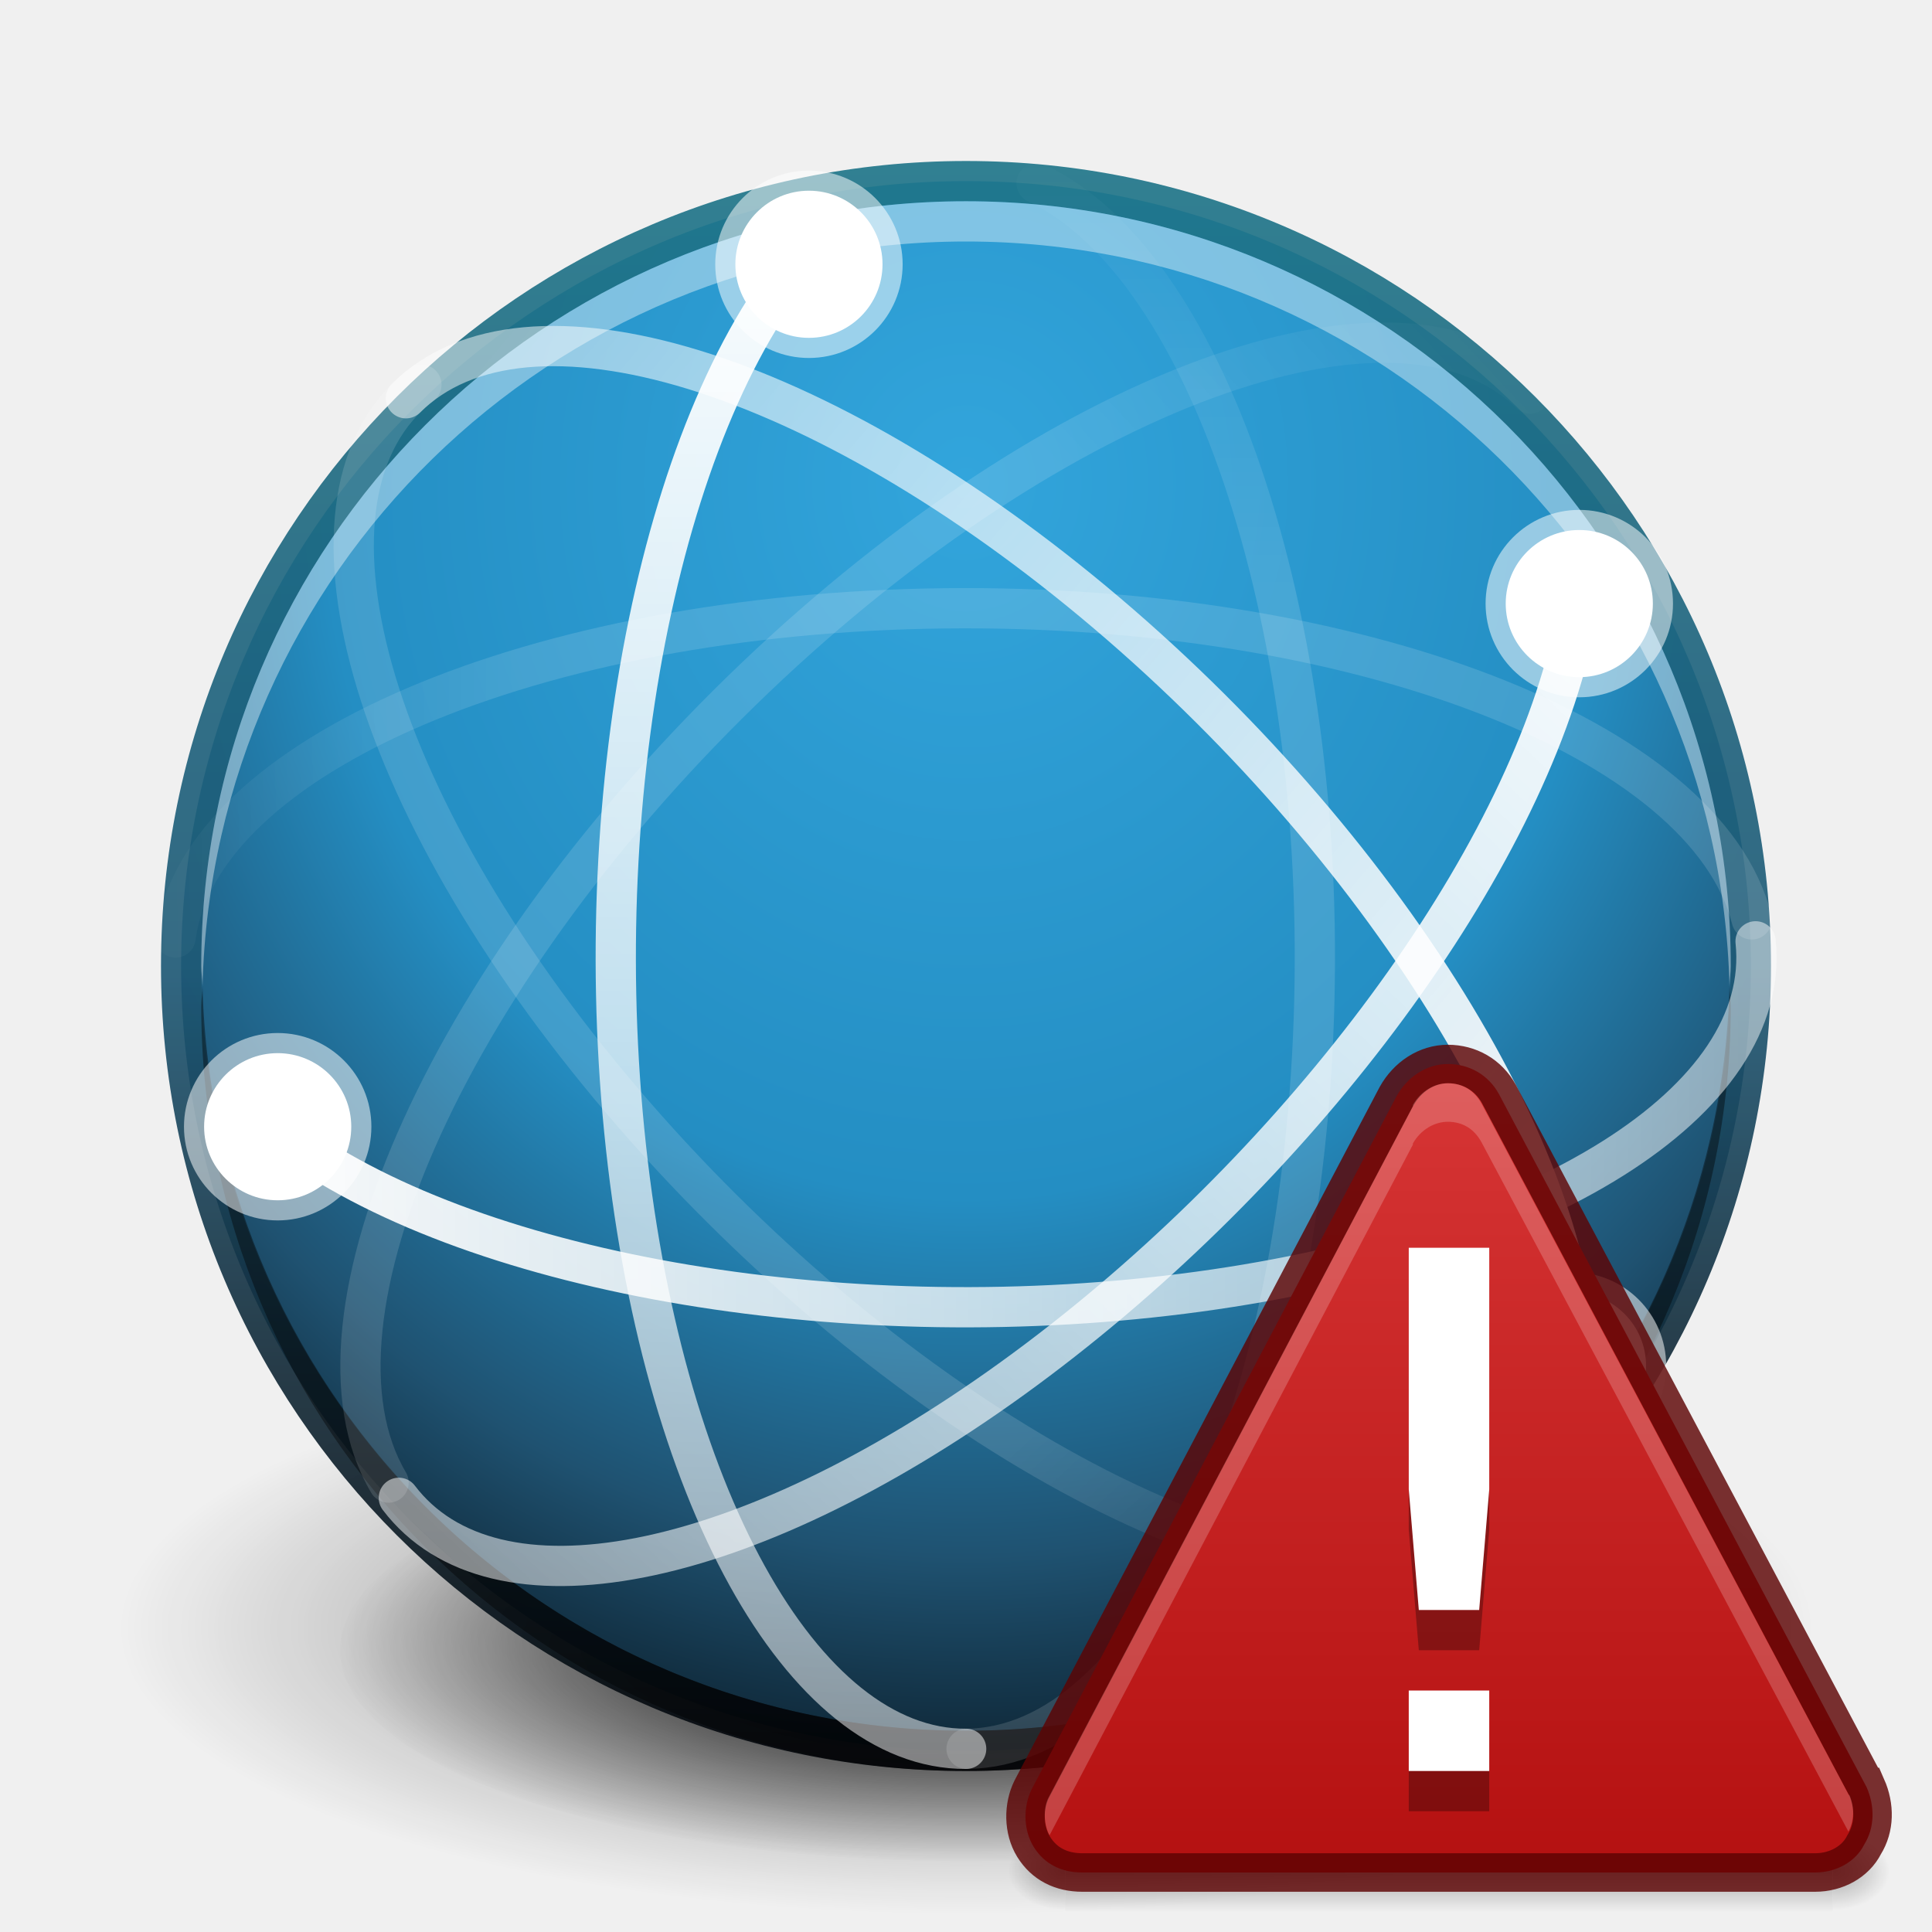
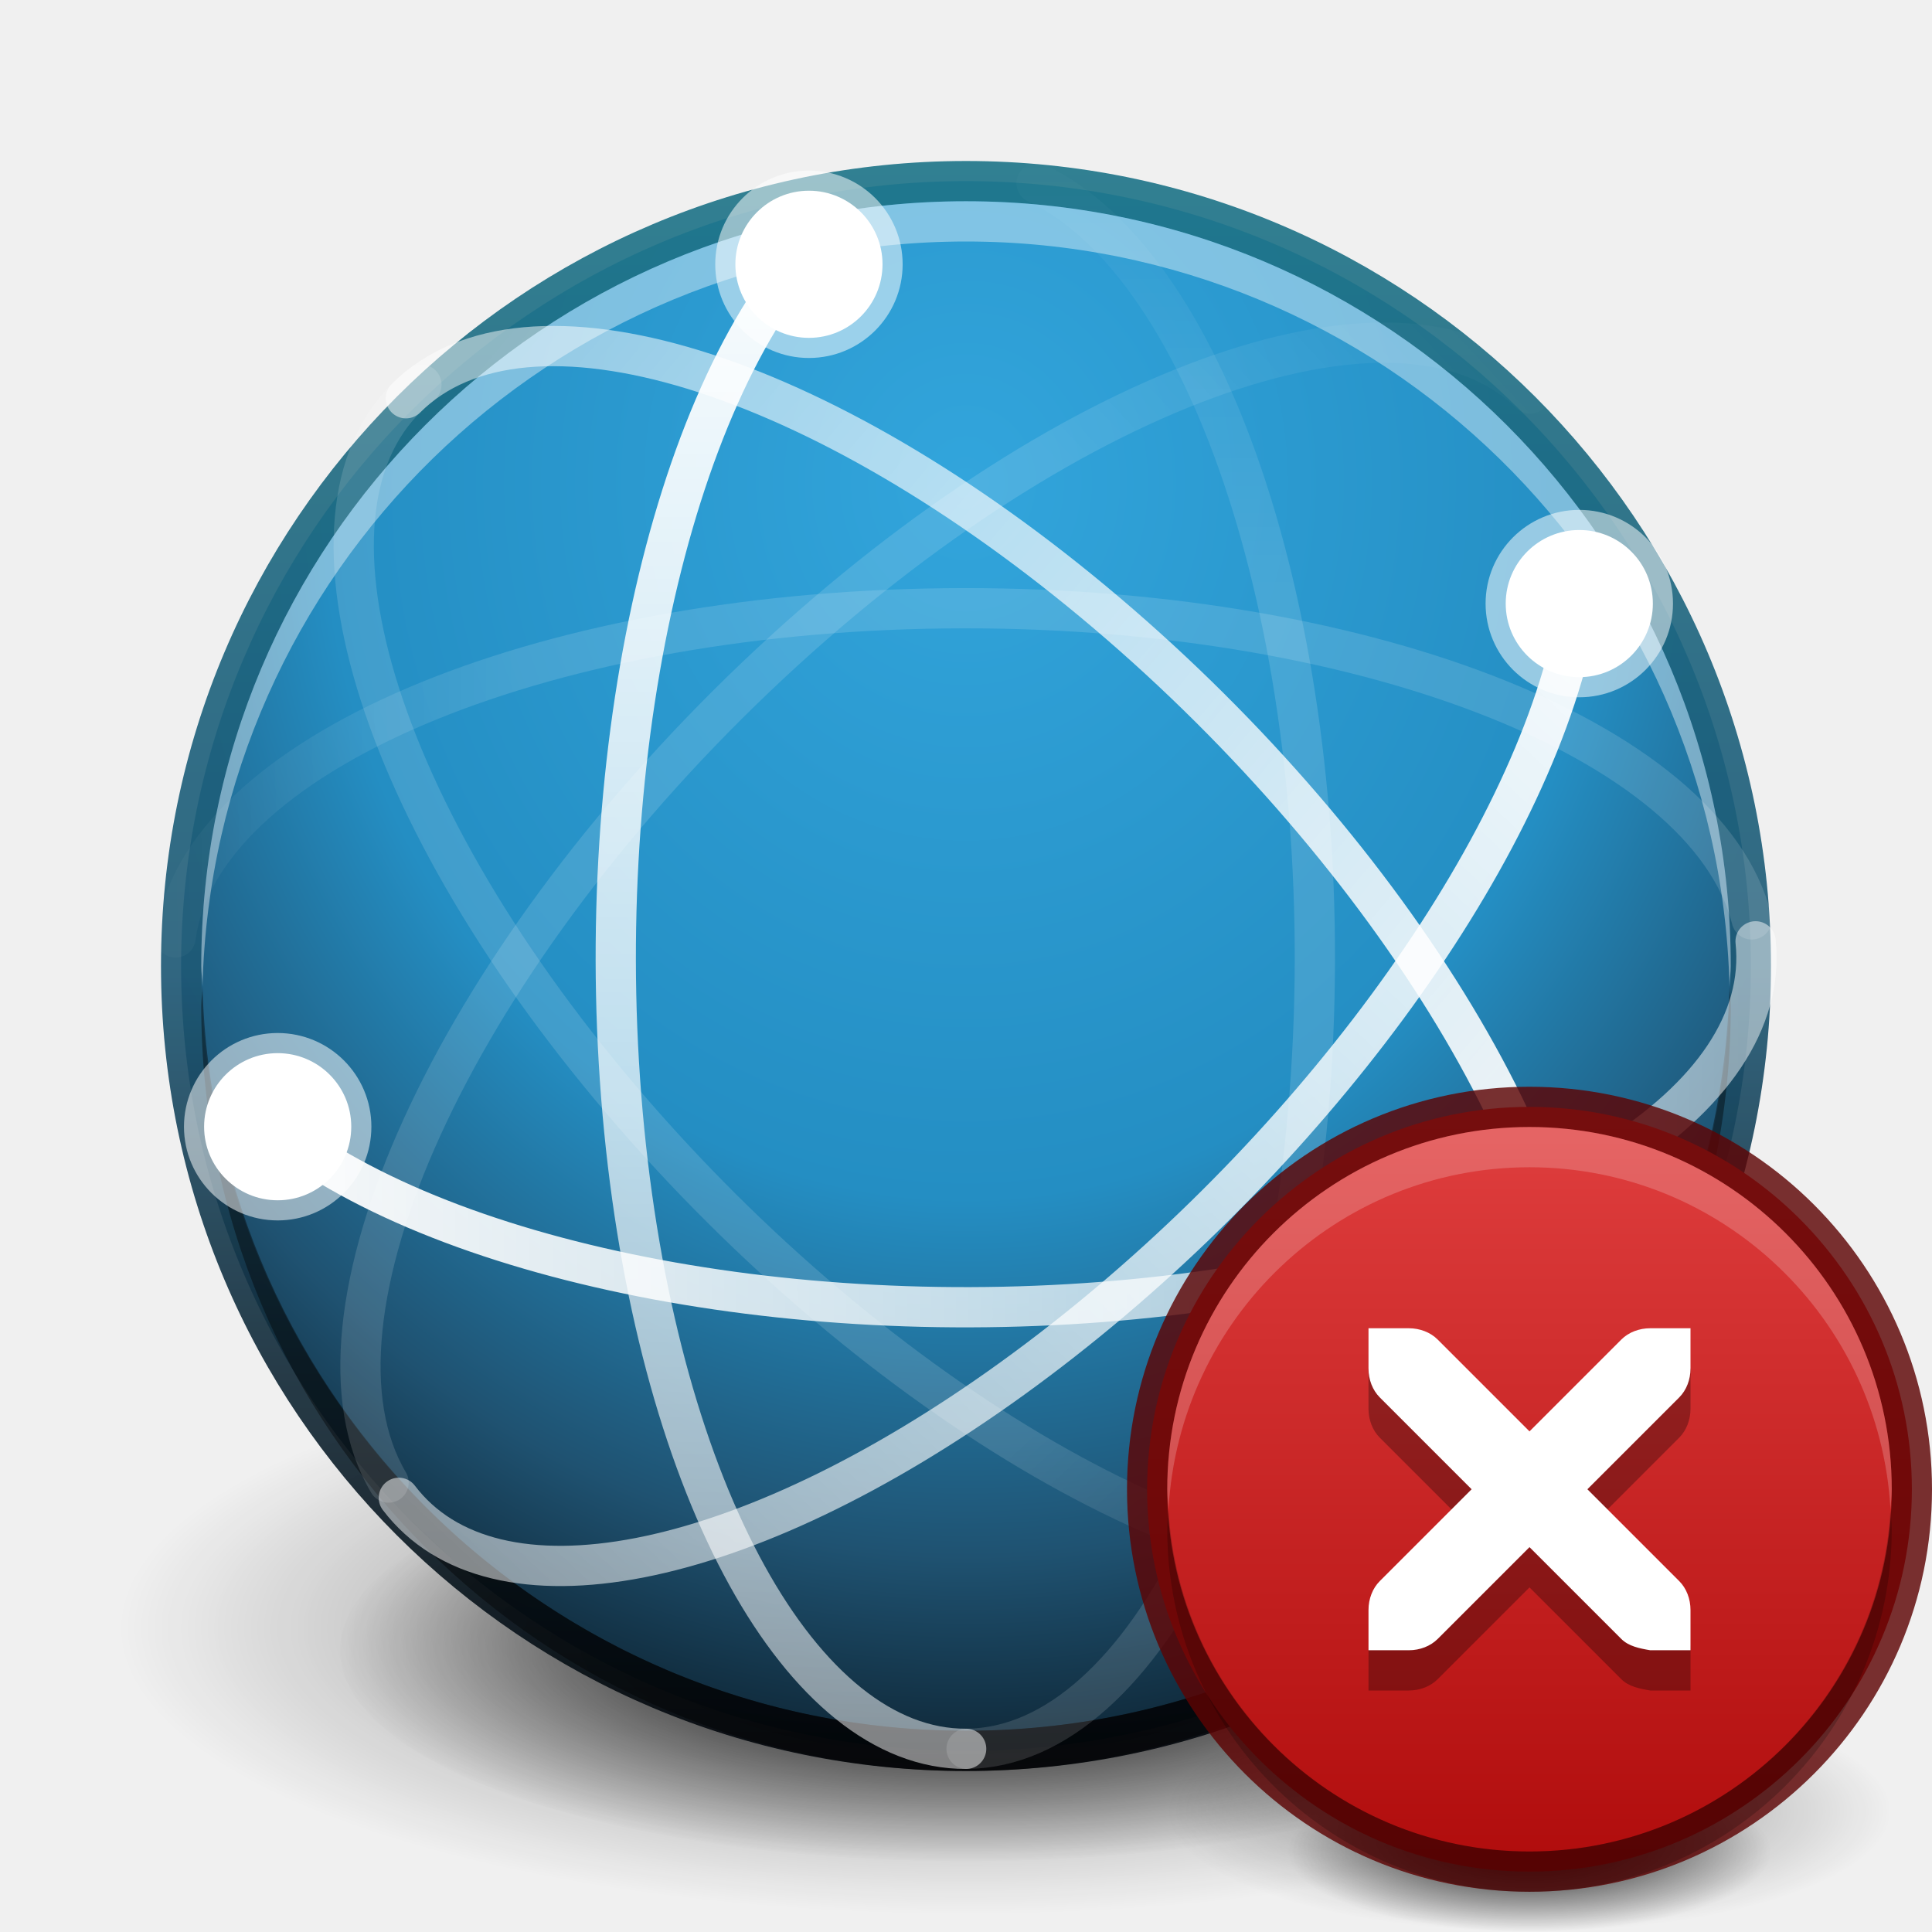
<svg xmlns="http://www.w3.org/2000/svg" xmlns:xlink="http://www.w3.org/1999/xlink" version="1.1" width="48" height="48" id="svg3759">
  <defs id="defs3761">
    <linearGradient id="linearGradient3850">
      <stop id="stop3852" offset="0" style="stop-color:#32a5dc;stop-opacity:1" />
      <stop style="stop-color:#248ec3;stop-opacity:1;" offset="0.5" id="stop3854" />
      <stop id="stop3856" offset="0.75" style="stop-color:#1f5271;stop-opacity:1;" />
      <stop id="stop3858" offset="1" style="stop-color:#020509;stop-opacity:1;" />
    </linearGradient>
    <linearGradient id="linearGradient3840">
      <stop id="stop3842" offset="0" style="stop-color:#1e7488;stop-opacity:1;" />
      <stop style="stop-color:#1e5976;stop-opacity:1;" offset="0.5" id="stop3844" />
      <stop id="stop3846" offset="0.75" style="stop-color:#122937;stop-opacity:1;" />
      <stop id="stop3848" offset="1" style="stop-color:#020509;stop-opacity:1;" />
    </linearGradient>
    <linearGradient id="linearGradient3814">
      <stop style="stop-color:#ffffff;stop-opacity:1" offset="0" id="stop3816" />
      <stop id="stop3833" offset="0.25" style="stop-color:#f7f7f7;stop-opacity:1;" />
      <stop id="stop3831" offset="0.5" style="stop-color:#e8e8e8;stop-opacity:1;" />
      <stop style="stop-color:#7d7d7d;stop-opacity:1;" offset="1" id="stop3818" />
    </linearGradient>
    <linearGradient id="linearGradient3810">
      <stop style="stop-color:#4cc7e0;stop-opacity:1;" offset="0" id="stop3812" />
      <stop style="stop-color:#2061be;stop-opacity:1;" offset="1" id="stop3814" />
    </linearGradient>
    <linearGradient id="linearGradient3988">
      <stop style="stop-color:#eeeeec;stop-opacity:1;" offset="0" id="stop3990" />
      <stop style="stop-color:#ffffff;stop-opacity:1;" offset="1" id="stop3992" />
    </linearGradient>
    <radialGradient xlink:href="#linearGradient26113-9-3-1" id="radialGradient3755" gradientUnits="userSpaceOnUse" gradientTransform="matrix(1,0,0,0.37,0,24.5124)" cx="24.85" cy="38.909" fx="24.85" fy="38.909" r="20.203" />
    <linearGradient id="linearGradient26113-9-3-1">
      <stop style="stop-color: rgb(0, 0, 0); stop-opacity: 1;" offset="0" id="stop26115-7-7-9" />
      <stop style="stop-color: rgb(0, 0, 0); stop-opacity: 0;" offset="1" id="stop26117-3-7-8" />
    </linearGradient>
    <linearGradient id="linearGradient26121-3-8-2">
      <stop style="stop-color: rgb(0, 0, 0); stop-opacity: 1;" offset="0" id="stop26123-4-7-8" />
      <stop style="stop-color: rgb(0, 0, 0); stop-opacity: 0;" offset="1" id="stop26125-3-9-9" />
    </linearGradient>
    <radialGradient r="20.203" fy="38.909" fx="24.85" cy="38.909" cx="24.85" gradientTransform="matrix(1.00851,0,0,0.373148,-0.211403,24.39)" gradientUnits="userSpaceOnUse" id="radialGradient4274" xlink:href="#linearGradient26121-3-8-2" />
    <linearGradient id="outerBackgroundGradient-4">
      <stop style="stop-color:#ffcb3d;stop-opacity:1;" offset="0" id="stop3864-8-6-31" />
      <stop style="stop-color:#ffee87;stop-opacity:1;" offset="1" id="stop3866-9-1-8" />
    </linearGradient>
    <linearGradient xlink:href="#linearGradient4073" id="linearGradient4070" gradientUnits="userSpaceOnUse" gradientTransform="matrix(0,-1,1,0,5.0000306e-7,32)" x1="1" y1="16" x2="31" y2="16" />
    <linearGradient id="linearGradient4073">
      <stop id="stop4075" offset="0" style="stop-color:#323232;stop-opacity:1;" />
      <stop id="stop4077" offset="1" style="stop-color:#5a5a5a;stop-opacity:1;" />
    </linearGradient>
    <linearGradient xlink:href="#linearGradient3840" id="linearGradient3899" x1="4" y1="24" x2="44" y2="24" gradientUnits="userSpaceOnUse" gradientTransform="matrix(0,1,1,0,3.1e-6,-2.9e-6)" />
    <radialGradient xlink:href="#linearGradient3901" id="radialGradient3805" gradientUnits="userSpaceOnUse" gradientTransform="matrix(4.5367027e-8,-1.763248,-1.865306,0,31.76149,43.25105)" cx="6.16" cy="8.45" fx="6.16" fy="8.45" r="20" />
    <linearGradient id="linearGradient3901">
      <stop style="stop-color:#d2d2d2;stop-opacity:1;" offset="0" id="stop3903" />
      <stop style="stop-color:#ffffff;stop-opacity:1;" offset="1" id="stop3905" />
    </linearGradient>
    <linearGradient id="linearGradient3904">
      <stop id="stop3906" offset="0" style="stop-color:#234683;stop-opacity:1;" />
      <stop id="stop3908" offset="1" style="stop-color:#30589e;stop-opacity:1;" />
    </linearGradient>
    <radialGradient xlink:href="#outerBackgroundGradient" id="radialGradient3805-1" gradientUnits="userSpaceOnUse" gradientTransform="matrix(4.5367027e-8,-1.763248,-1.865306,0,31.76149,43.25105)" cx="6.16" cy="8.45" fx="6.16" fy="8.45" r="20" />
    <linearGradient id="outerBackgroundGradient">
      <stop style="stop-color:#1450b9;stop-opacity:1;" offset="0" id="stop3864-8-6" />
      <stop style="stop-color:#5187e6;stop-opacity:1;" offset="1" id="stop3866-9-1" />
    </linearGradient>
    <linearGradient xlink:href="#outerBackgroundGradient-0" id="linearGradient4262" x1="292" y1="244" x2="332" y2="244" gradientUnits="userSpaceOnUse" gradientTransform="matrix(0,-1,1,0,68,556)" />
    <linearGradient id="outerBackgroundGradient-0">
      <stop style="stop-color:#32bddc;stop-opacity:1;" offset="0" id="stop3864-8-6-3" />
      <stop id="stop3827" offset="0.5" style="stop-color:#248ec3;stop-opacity:1;" />
      <stop style="stop-color:#1f5271;stop-opacity:1;" offset="0.75" id="stop3829" />
      <stop style="stop-color:#020509;stop-opacity:1;" offset="1" id="stop3866-9-1-7" />
    </linearGradient>
    <linearGradient y2="244" x2="332" y1="244" x1="292" gradientTransform="matrix(0,-1,1,0,-149,343)" gradientUnits="userSpaceOnUse" id="linearGradient3088" xlink:href="#outerBackgroundGradient-0" />
    <radialGradient xlink:href="#linearGradient3850" id="radialGradient3811" cx="24" cy="12" fx="24" fy="12" r="19.5" gradientUnits="userSpaceOnUse" gradientTransform="matrix(-1.641026,4.1570429e-8,-4.6184956e-8,-1.823144,63.38461,33.87773)" />
    <linearGradient xlink:href="#linearGradient3678" id="linearGradient3078" gradientUnits="userSpaceOnUse" gradientTransform="matrix(0,0.9142158,0.9142158,0,3.802986,0.6877848)" x1="35.5" y1="22" x2="48.263" y2="21.914" />
    <linearGradient id="linearGradient3678">
      <stop id="stop3680" style="stop-color:#ffffff;stop-opacity:0.134" offset="0" />
      <stop id="stop3682" style="stop-color:#ffffff;stop-opacity:0" offset="1" />
    </linearGradient>
    <linearGradient xlink:href="#linearGradient3672" id="linearGradient3075" gradientUnits="userSpaceOnUse" gradientTransform="matrix(0,0.9142158,0.9142158,0,3.802986,0.6877848)" x1="3.5" y1="23" x2="47.5" y2="23" />
    <linearGradient id="linearGradient3672">
      <stop id="stop3674" style="stop-color:#ffffff;stop-opacity:0.492" offset="0" />
      <stop id="stop3676" style="stop-color:#ffffff;stop-opacity:1" offset="1" />
    </linearGradient>
    <linearGradient xlink:href="#linearGradient3678" id="linearGradient3071" gradientUnits="userSpaceOnUse" gradientTransform="matrix(0.6464482,0.6464482,-0.6464482,0.6464482,23.21383,-7.35245)" x1="14.893" y1="22.293" x2="4.063" y2="21.83" />
    <linearGradient id="linearGradient3123">
      <stop id="stop3125" style="stop-color:#ffffff;stop-opacity:0.134" offset="0" />
      <stop id="stop3127" style="stop-color:#ffffff;stop-opacity:0" offset="1" />
    </linearGradient>
    <linearGradient xlink:href="#linearGradient3672" id="linearGradient3068" gradientUnits="userSpaceOnUse" gradientTransform="matrix(0.6464482,0.6464482,-0.6464482,0.6464482,23.21383,-7.35245)" x1="46.006" y1="23.707" x2="4.287" y2="27.243" />
    <linearGradient id="linearGradient3130">
      <stop id="stop3132" style="stop-color:#ffffff;stop-opacity:0.492" offset="0" />
      <stop id="stop3134" style="stop-color:#ffffff;stop-opacity:1" offset="1" />
    </linearGradient>
    <linearGradient xlink:href="#linearGradient3672" id="linearGradient3064" gradientUnits="userSpaceOnUse" gradientTransform="matrix(0.6464482,-0.6464482,-0.6464482,-0.6464482,23.04456,55.43657)" x1="48.127" y1="25.828" x2="2.873" y2="24.414" />
    <linearGradient id="linearGradient3137">
      <stop id="stop3139" style="stop-color:#ffffff;stop-opacity:0.492" offset="0" />
      <stop id="stop3141" style="stop-color:#ffffff;stop-opacity:1" offset="1" />
    </linearGradient>
    <linearGradient xlink:href="#linearGradient3678" id="linearGradient3060" gradientUnits="userSpaceOnUse" gradientTransform="matrix(0.6464482,-0.6464482,-0.6464482,-0.6464482,23.04456,55.43657)" x1="14.893" y1="23.707" x2="2.832" y2="24.109" />
    <linearGradient id="linearGradient3144">
      <stop id="stop3146" style="stop-color:#ffffff;stop-opacity:0.134" offset="0" />
      <stop id="stop3148" style="stop-color:#ffffff;stop-opacity:0" offset="1" />
    </linearGradient>
    <linearGradient xlink:href="#linearGradient3672" id="linearGradient3057" gradientUnits="userSpaceOnUse" gradientTransform="matrix(0.9142158,0,0,-0.9142158,1.51745,45.02725)" x1="4.49" y1="23" x2="47.5" y2="23" />
    <linearGradient id="linearGradient3151">
      <stop id="stop3153" style="stop-color:#ffffff;stop-opacity:0.492" offset="0" />
      <stop id="stop3155" style="stop-color:#ffffff;stop-opacity:1" offset="1" />
    </linearGradient>
    <linearGradient xlink:href="#linearGradient3678" id="linearGradient3053" gradientUnits="userSpaceOnUse" gradientTransform="matrix(0.9142158,0,0,-0.9142158,1.51745,45.02725)" x1="37.5" y1="23" x2="49.09" y2="23.173" />
    <linearGradient id="linearGradient3158">
      <stop id="stop3160" style="stop-color:#ffffff;stop-opacity:0.134" offset="0" />
      <stop id="stop3162" style="stop-color:#ffffff;stop-opacity:0" offset="1" />
    </linearGradient>
    <linearGradient y2="23.173" x2="49.09" y1="23" x1="37.5" gradientTransform="matrix(0.9142158,0,0,-0.9142158,1.51745,45.02725)" gradientUnits="userSpaceOnUse" id="linearGradient3177" xlink:href="#linearGradient3678" />
    <linearGradient xlink:href="#linearGradient3678" id="linearGradient4031" gradientUnits="userSpaceOnUse" gradientTransform="matrix(0,0.9142158,0.9142158,0,3.802986,0.6877848)" x1="35.5" y1="22" x2="48.263" y2="21.914" />
    <linearGradient xlink:href="#linearGradient3672" id="linearGradient4033" gradientUnits="userSpaceOnUse" gradientTransform="matrix(0,0.9142158,0.9142158,0,3.802986,0.6877848)" x1="3.5" y1="23" x2="47.5" y2="23" />
    <linearGradient xlink:href="#linearGradient3678" id="linearGradient4035" gradientUnits="userSpaceOnUse" gradientTransform="matrix(0.6464482,0.6464482,-0.6464482,0.6464482,23.21383,-7.35245)" x1="14.893" y1="22.293" x2="4.063" y2="21.83" />
    <linearGradient xlink:href="#linearGradient3672" id="linearGradient4037" gradientUnits="userSpaceOnUse" gradientTransform="matrix(0.6464482,0.6464482,-0.6464482,0.6464482,23.21383,-7.35245)" x1="46.006" y1="23.707" x2="4.287" y2="27.243" />
    <linearGradient xlink:href="#linearGradient3672" id="linearGradient4039" gradientUnits="userSpaceOnUse" gradientTransform="matrix(0.6464482,-0.6464482,-0.6464482,-0.6464482,23.04456,55.43657)" x1="48.127" y1="25.828" x2="2.873" y2="24.414" />
    <linearGradient xlink:href="#linearGradient3678" id="linearGradient4041" gradientUnits="userSpaceOnUse" gradientTransform="matrix(0.6464482,-0.6464482,-0.6464482,-0.6464482,23.04456,55.43657)" x1="14.893" y1="23.707" x2="2.832" y2="24.109" />
    <linearGradient xlink:href="#linearGradient3672" id="linearGradient4043" gradientUnits="userSpaceOnUse" gradientTransform="matrix(0.9142158,0,0,-0.9142158,1.51745,45.02725)" x1="4.49" y1="23" x2="47.5" y2="23" />
    <linearGradient xlink:href="#linearGradient3678" id="linearGradient4045" gradientUnits="userSpaceOnUse" gradientTransform="matrix(0.9142158,0,0,-0.9142158,1.51745,45.02725)" x1="37.5" y1="23" x2="49.09" y2="23.173" />
    <linearGradient xlink:href="#linearGradient3678" id="linearGradient4048" gradientUnits="userSpaceOnUse" gradientTransform="matrix(-0.9142158,0,0,-0.9142158,47.29611,45.23348)" x1="37.5" y1="23" x2="49.09" y2="23.173" />
    <linearGradient xlink:href="#linearGradient3672" id="linearGradient4052" gradientUnits="userSpaceOnUse" gradientTransform="matrix(-0.9142158,0,0,-0.9142158,47.29611,45.23348)" x1="4.49" y1="23" x2="47.5" y2="23" />
    <linearGradient xlink:href="#linearGradient3678" id="linearGradient4055" gradientUnits="userSpaceOnUse" gradientTransform="matrix(-0.6464482,-0.6464482,0.6464482,-0.6464482,25.76899,55.64279)" x1="14.893" y1="23.707" x2="2.832" y2="24.109" />
    <linearGradient xlink:href="#linearGradient3672" id="linearGradient4059" gradientUnits="userSpaceOnUse" gradientTransform="matrix(-0.6464482,-0.6464482,0.6464482,-0.6464482,25.76899,55.64279)" x1="48.127" y1="25.828" x2="2.873" y2="24.414" />
    <linearGradient xlink:href="#linearGradient3672" id="linearGradient4063" gradientUnits="userSpaceOnUse" gradientTransform="matrix(-0.6464482,0.6464482,0.6464482,0.6464482,25.59973,-7.146227)" x1="46.006" y1="23.707" x2="4.287" y2="27.243" />
    <linearGradient xlink:href="#linearGradient3678" id="linearGradient4066" gradientUnits="userSpaceOnUse" gradientTransform="matrix(-0.6464482,0.6464482,0.6464482,0.6464482,25.59973,-7.146227)" x1="14.893" y1="22.293" x2="4.063" y2="21.83" />
    <linearGradient xlink:href="#linearGradient3672" id="linearGradient4071" gradientUnits="userSpaceOnUse" gradientTransform="matrix(0,0.9142158,-0.9142158,0,45.01057,0.8940079)" x1="3.5" y1="23" x2="47.5" y2="23" />
    <linearGradient xlink:href="#linearGradient3678" id="linearGradient4074" gradientUnits="userSpaceOnUse" gradientTransform="matrix(0,0.9142158,-0.9142158,0,45.01057,0.8940079)" x1="35.5" y1="22" x2="48.263" y2="21.914" />
    <linearGradient xlink:href="#linearGradient3678" id="linearGradient4090" gradientUnits="userSpaceOnUse" gradientTransform="matrix(0,0.9142158,-0.9142158,0,45.01057,0.8940079)" x1="35.5" y1="22" x2="48.263" y2="21.914" />
    <linearGradient xlink:href="#linearGradient3672" id="linearGradient4092" gradientUnits="userSpaceOnUse" gradientTransform="matrix(0,0.9142158,-0.9142158,0,45.01057,0.8940079)" x1="3.5" y1="23" x2="47.5" y2="23" />
    <linearGradient xlink:href="#linearGradient3678" id="linearGradient4094" gradientUnits="userSpaceOnUse" gradientTransform="matrix(-0.6464482,0.6464482,0.6464482,0.6464482,25.59973,-7.146227)" x1="14.893" y1="22.293" x2="4.063" y2="21.83" />
    <linearGradient xlink:href="#linearGradient3672" id="linearGradient4096" gradientUnits="userSpaceOnUse" gradientTransform="matrix(-0.6464482,0.6464482,0.6464482,0.6464482,25.59973,-7.146227)" x1="46.006" y1="23.707" x2="4.287" y2="27.243" />
    <linearGradient xlink:href="#linearGradient3672" id="linearGradient4098" gradientUnits="userSpaceOnUse" gradientTransform="matrix(-0.6464482,-0.6464482,0.6464482,-0.6464482,25.76899,55.64279)" x1="48.127" y1="25.828" x2="2.873" y2="24.414" />
    <linearGradient xlink:href="#linearGradient3678" id="linearGradient4100" gradientUnits="userSpaceOnUse" gradientTransform="matrix(-0.6464482,-0.6464482,0.6464482,-0.6464482,25.76899,55.64279)" x1="14.893" y1="23.707" x2="2.832" y2="24.109" />
    <linearGradient xlink:href="#linearGradient3672" id="linearGradient4102" gradientUnits="userSpaceOnUse" gradientTransform="matrix(-0.9142158,0,0,-0.9142158,47.29611,45.23348)" x1="4.49" y1="23" x2="47.5" y2="23" />
    <linearGradient xlink:href="#linearGradient3678" id="linearGradient4104" gradientUnits="userSpaceOnUse" gradientTransform="matrix(-0.9142158,0,0,-0.9142158,47.29611,45.23348)" x1="37.5" y1="23" x2="49.09" y2="23.173" />
    <radialGradient xlink:href="#linearGradient3949" id="radialGradient4569" gradientUnits="userSpaceOnUse" gradientTransform="matrix(1,0,0,0.2222222,0,15.55556)" cx="11" cy="20" fx="11" fy="20" r="9" />
    <linearGradient id="linearGradient3949">
      <stop style="stop-color:#000000;stop-opacity:1;" offset="0" id="stop3951" />
      <stop style="stop-color:#000000;stop-opacity:0;" offset="1" id="stop3953" />
    </linearGradient>
    <radialGradient xlink:href="#linearGradient3949" id="radialGradient4571" gradientUnits="userSpaceOnUse" gradientTransform="matrix(1,0,0,0.2222222,0,15.55556)" cx="11" cy="20" fx="11" fy="20" r="9" />
    <linearGradient xlink:href="#linearGradient3760" id="linearGradient3802" x1="11" y1="0" x2="11" y2="22" gradientUnits="userSpaceOnUse" gradientTransform="translate(1,25)" />
    <linearGradient id="linearGradient3760">
      <stop style="stop-color:#e44343;stop-opacity:1;" offset="0" id="stop3762" />
      <stop style="stop-color:#ac0808;stop-opacity:1;" offset="1" id="stop3764" />
    </linearGradient>
    <linearGradient xlink:href="#linearGradient5048-2" id="linearGradient4047" gradientUnits="userSpaceOnUse" gradientTransform="matrix(0.04128206,0,0,0.00823529,24.07949,26.48056)" x1="302.857" y1="366.648" x2="302.857" y2="609.505" />
    <linearGradient id="linearGradient5048-2">
      <stop id="stop5050-6" style="stop-color:#000000;stop-opacity:0" offset="0" />
      <stop id="stop5056-4" style="stop-color:#000000;stop-opacity:1" offset="0.5" />
      <stop id="stop5052-5" style="stop-color:#000000;stop-opacity:0" offset="1" />
    </linearGradient>
    <radialGradient xlink:href="#linearGradient5060-6" id="radialGradient4049" gradientUnits="userSpaceOnUse" gradientTransform="matrix(-0.01231633,0,0,0.00823529,36.4559,26.48056)" cx="605.714" cy="486.648" fx="605.714" fy="486.648" r="117.143" />
    <linearGradient id="linearGradient5060-6">
      <stop id="stop5062-0" style="stop-color:#000000;stop-opacity:1" offset="0" />
      <stop id="stop5064-0" style="stop-color:#000000;stop-opacity:0" offset="1" />
    </linearGradient>
    <radialGradient xlink:href="#linearGradient5060-6" id="radialGradient4051" gradientUnits="userSpaceOnUse" gradientTransform="matrix(0.01231633,0,0,0.00823529,41.5441,26.48056)" cx="605.714" cy="486.648" fx="605.714" fy="486.648" r="117.143" />
    <linearGradient id="linearGradient3386">
      <stop id="stop3388" style="stop-color:#000000;stop-opacity:1" offset="0" />
      <stop id="stop3390" style="stop-color:#000000;stop-opacity:0" offset="1" />
    </linearGradient>
    <linearGradient xlink:href="#linearGradient3760-9-1" id="linearGradient4021" gradientUnits="userSpaceOnUse" gradientTransform="matrix(0.4676521,0,0,0.4671635,24.77635,9.710049)" x1="24" y1="-14.604" x2="24" y2="54.67" />
    <linearGradient id="linearGradient3760-9-1">
      <stop style="stop-color:#e44343;stop-opacity:1;" offset="0" id="stop3762-6" />
      <stop style="stop-color:#ac0808;stop-opacity:1;" offset="1" id="stop3764-6" />
    </linearGradient>
    <linearGradient xlink:href="#linearGradient5048-2" id="linearGradient3537" gradientUnits="userSpaceOnUse" gradientTransform="matrix(0.04128206,0,0,0.00823529,24.07949,26.48056)" x1="302.857" y1="366.648" x2="302.857" y2="609.505" />
    <radialGradient xlink:href="#linearGradient5060-6" id="radialGradient3539" gradientUnits="userSpaceOnUse" gradientTransform="matrix(-0.01231633,0,0,0.00823529,36.4559,26.48056)" cx="605.714" cy="486.648" fx="605.714" fy="486.648" r="117.143" />
    <radialGradient xlink:href="#linearGradient5060-6" id="radialGradient3541" gradientUnits="userSpaceOnUse" gradientTransform="matrix(0.01231633,0,0,0.00823529,41.5441,26.48056)" cx="605.714" cy="486.648" fx="605.714" fy="486.648" r="117.143" />
    <linearGradient xlink:href="#linearGradient3760-9-1" id="linearGradient3543" gradientUnits="userSpaceOnUse" gradientTransform="matrix(0.4676521,0,0,0.4671635,24.77635,9.710049)" x1="24" y1="-14.604" x2="24" y2="54.67" />
    <linearGradient xlink:href="#linearGradient5048-2" id="linearGradient3555" gradientUnits="userSpaceOnUse" gradientTransform="matrix(0.04128206,0,0,0.00823529,24.07949,26.48056)" x1="302.857" y1="366.648" x2="302.857" y2="609.505" />
    <radialGradient xlink:href="#linearGradient5060-6" id="radialGradient3557" gradientUnits="userSpaceOnUse" gradientTransform="matrix(-0.01231633,0,0,0.00823529,36.4559,26.48056)" cx="605.714" cy="486.648" fx="605.714" fy="486.648" r="117.143" />
    <radialGradient xlink:href="#linearGradient5060-6" id="radialGradient3559" gradientUnits="userSpaceOnUse" gradientTransform="matrix(0.01231633,0,0,0.00823529,41.5441,26.48056)" cx="605.714" cy="486.648" fx="605.714" fy="486.648" r="117.143" />
    <linearGradient xlink:href="#linearGradient3760-9-1" id="linearGradient3561" gradientUnits="userSpaceOnUse" gradientTransform="matrix(0.4676521,0,0,0.4671635,24.77635,9.710049)" x1="24" y1="-14.604" x2="24" y2="54.67" />
+     <radialGradient xlink:href="#linearGradient3949-3" id="radialGradient4049-2" gradientUnits="userSpaceOnUse" gradientTransform="matrix(1,0,0,0.2222222,0,15.55556)" cx="11" cy="20" fx="11" fy="20" r="9" />
+     <linearGradient id="linearGradient3949-3">
+       <stop style="stop-color:#000000;stop-opacity:1;" offset="0" id="stop3951-0" />
+       <stop style="stop-color:#000000;stop-opacity:0;" offset="1" id="stop3953-9" />
+     </linearGradient>
+     <radialGradient xlink:href="#linearGradient3949-3" id="radialGradient4051-0" gradientUnits="userSpaceOnUse" gradientTransform="matrix(1,0,0,0.2222222,0,15.55556)" cx="11" cy="20" fx="11" fy="20" r="9" />
+     <linearGradient xlink:href="#linearGradient3760-9-1-3" id="linearGradient4044" gradientUnits="userSpaceOnUse" gradientTransform="translate(27,10)" x1="11" y1="0" x2="11" y2="22" />
+     <linearGradient id="linearGradient3760-9-1-3">
+       <stop style="stop-color:#e44343;stop-opacity:1;" offset="0" id="stop3762-6-1" />
+       <stop style="stop-color:#ac0808;stop-opacity:1;" offset="1" id="stop3764-6-8" />
+     </linearGradient>
  </defs>
  <g id="layer1">
    <path transform="matrix(0.7699269,0,0,0.7023145,4.867507,13.67391)" d="m 45.053,38.909 a 20.203,7.475 0 1 1 -40.406,0 20.203,7.475 0 1 1 40.406,0 z" id="path9641" style="fill:url(#radialGradient4274);fill-opacity:1;stroke:none;display:inline;filter:url(#filter5927);enable-background:new" />
    <path style="opacity:0.518;fill:url(#radialGradient3755);fill-opacity:1;stroke:none;display:inline;filter:url(#filter5788);enable-background:new" id="path9643" d="m 45.053,38.909 a 20.203,7.475 0 1 1 -40.406,0 20.203,7.475 0 1 1 40.406,0 z" transform="matrix(1.040804,0,0,0.9494037,-1.863253,3.514402)" />
    <path style="fill:url(#radialGradient3811);fill-opacity:1;fill-rule:nonzero;stroke:none" id="path6495" d="M 4.5,23.999 C 4.5,34.769 13.231,43.5 24,43.5 c 10.77,0 19.5,-8.731 19.5,-19.501 0,-10.769 -8.731,-19.499 -19.5,-19.499 -10.769,0 -19.5,8.73 -19.5,19.499 l 0,0 z" />
    <path d="m 23.999,43.5 c 10.77,0 19.501,-8.731 19.501,-19.5 0,-10.77 -8.731,-19.5 -19.501,-19.5 -10.769,0 -19.499,8.731 -19.499,19.5 C 4.5,34.769 13.23,43.5 23.999,43.5 l 0,0 z" id="path3796" style="opacity:0.91;fill:none;stroke:url(#linearGradient3899);stroke-width:1;stroke-miterlimit:4;stroke-opacity:1;stroke-dasharray:none" />
    <path style="fill:#ffffff;fill-opacity:1;fill-rule:nonzero;stroke:none;opacity:0.4" d="M 24 5 C 13.501 5 5 13.501 5 24 C 5 24.169 5.027 24.332 5.031 24.5 C 5.3 14.235 13.67 6 24 6 C 34.329 6 42.7 14.235 42.969 24.5 C 42.973 24.332 43 24.169 43 24 C 43 13.501 34.498 5 24 5 z " id="path3872" />
    <path id="path3879" d="M 24,44 C 13.501,44 5,35.499 5,25 5,24.831 5.027,24.668 5.031,24.5 5.3,34.765 13.67,43 24,43 34.329,43 42.7,34.765 42.969,24.5 42.973,24.668 43,24.831 43,25 43,35.499 34.498,44 24,44 z" style="opacity:0.4;fill:#000000;fill-opacity:1;fill-rule:nonzero;stroke:none" />
    <g id="g4076" transform="matrix(1,0,0,-1,0,48)">
      <path d="M 24.014,4.551 A 8.685,19.656 0 0 1 25.755,43.449" id="path3805" style="fill:none;stroke:url(#linearGradient4090);stroke-width:1;stroke-linecap:round;stroke-linejoin:round;stroke-miterlimit:4;stroke-opacity:1;stroke-dasharray:none;stroke-dashoffset:0" />
      <path d="M 20.305,42.012 A 8.685,19.656 0 0 1 24.004,4.551" id="path3609" style="fill:none;stroke:url(#linearGradient4092);stroke-width:1;stroke-linecap:round;stroke-linejoin:round;stroke-miterlimit:4;stroke-opacity:1;stroke-dasharray:none;stroke-dashoffset:0" />
      <path d="m 21.926,41.434 a 1.828,1.828 0 0 1 -3.656,0 1.828,1.828 0 1 1 3.656,0 z" id="path3775" style="color:#000000;fill:#ffffff;fill-opacity:1;fill-rule:nonzero;stroke:#ffffff;stroke-width:1;stroke-linecap:round;stroke-linejoin:round;stroke-miterlimit:4;stroke-opacity:0.521;stroke-dasharray:none;stroke-dashoffset:0;marker:none;visibility:visible;display:inline;overflow:visible;enable-background:accumulate" />
      <path d="M 35.437,9.112 A 8.685,19.656 45 0 0 10.47,38.442" id="path3801" style="fill:none;stroke:url(#linearGradient4094);stroke-width:1;stroke-linecap:round;stroke-linejoin:round;stroke-miterlimit:4;stroke-opacity:1;stroke-dasharray:none;stroke-dashoffset:0" />
      <path d="M 10.085,38.105 A 8.685,19.656 45 0 0 39.159,13.42" id="path3611" style="fill:none;stroke:url(#linearGradient4096);stroke-width:1;stroke-linecap:round;stroke-linejoin:round;stroke-miterlimit:4;stroke-opacity:1;stroke-dasharray:none;stroke-dashoffset:0" />
      <path d="m 37.24,14.065 a 1.828,1.828 0 0 0 3.656,0 1.828,1.828 0 1 0 -3.656,0 z" id="path3781" style="color:#000000;fill:#ffffff;fill-opacity:1;fill-rule:nonzero;stroke:#ffffff;stroke-width:1;stroke-linecap:round;stroke-linejoin:round;stroke-miterlimit:4;stroke-opacity:0.521;stroke-dasharray:none;stroke-dashoffset:0;marker:none;visibility:visible;display:inline;overflow:visible;enable-background:accumulate" />
      <path d="m 9.909,10.787 a 19.656,8.685 45 0 1 29.06,20.984" id="path3613" style="fill:none;stroke:url(#linearGradient4098);stroke-width:1;stroke-linecap:round;stroke-linejoin:round;stroke-miterlimit:4;stroke-opacity:1;stroke-dasharray:none;stroke-dashoffset:0" />
      <path d="m 39.237,34.832 a 1.828,1.828 0 0 1 0,-3.656 1.828,1.828 0 1 1 0,3.656 z" id="path3615" style="fill:#ffffff;fill-opacity:1;stroke:#ffffff;stroke-width:1;stroke-linecap:round;stroke-linejoin:round;stroke-miterlimit:4;stroke-opacity:0.521;stroke-dasharray:none;stroke-dashoffset:0" />
      <path d="M 38.016,38.224 A 19.656,8.685 45 0 1 9.654,11.166" id="path3787" style="fill:none;stroke:url(#linearGradient4100);stroke-width:1;stroke-linecap:round;stroke-linejoin:round;stroke-miterlimit:4;stroke-opacity:1;stroke-dasharray:none;stroke-dashoffset:0" />
      <path d="m 7.242,19.656 a 19.656,8.685 0 0 1 36.375,4.957" id="path2835" style="fill:none;stroke:url(#linearGradient4102);stroke-width:1;stroke-linecap:round;stroke-linejoin:round;stroke-miterlimit:4;stroke-opacity:1;stroke-dasharray:none;stroke-dashoffset:0" />
      <path d="m 5.071,20.007 a 1.828,1.828 0 0 1 3.656,0 1.828,1.828 0 1 1 -3.656,0 z" id="path3722" style="color:#000000;fill:#ffffff;fill-opacity:1;fill-rule:nonzero;stroke:#ffffff;stroke-width:1;stroke-linecap:round;stroke-linejoin:round;stroke-miterlimit:4;stroke-opacity:0.521;stroke-dasharray:none;stroke-dashoffset:0;marker:none;visibility:visible;display:inline;overflow:visible;enable-background:accumulate" />
      <path d="M 43.521,25.158 A 19.656,8.685 0 0 1 4.361,24.708" id="path3797" style="fill:none;stroke:url(#linearGradient4104);stroke-width:1;stroke-linecap:round;stroke-linejoin:round;stroke-miterlimit:4;stroke-opacity:1;stroke-dasharray:none;stroke-dashoffset:0" />
    </g>
  </g>
  <g id="layer2">
-     <g transform="translate(-4.9999999e-8,16)" id="g3355">
-       <g transform="matrix(0.9565217,0,0,1,-1.304348,0)" style="opacity:0.3" id="g4042">
-         <rect style="fill:url(#linearGradient3555);fill-opacity:1;fill-rule:nonzero;stroke:none;stroke-width:1;marker:none;visibility:visible;display:inline;overflow:visible" id="rect2879-1" y="29.5" x="29.033" height="2" width="19.933" />
-         <path style="fill:url(#radialGradient3557);fill-opacity:1;fill-rule:nonzero;stroke:none;stroke-width:1;marker:none;visibility:visible;display:inline;overflow:visible" id="path2881-5" d="m 29.033,29.5 c 0,0 0,2 0,2 C 28.399,31.504 27.5,31.052 27.5,30.5 c 0,-0.552 0.708,-1 1.533,-1 z" />
-         <path style="fill:url(#radialGradient3559);fill-opacity:1;fill-rule:nonzero;stroke:none;stroke-width:1;marker:none;visibility:visible;display:inline;overflow:visible" id="path2883-9" d="m 48.967,29.5 c 0,0 0,2 0,2 0.634,0.004 1.533,-0.448 1.533,-1 0,-0.552 -0.708,-1 -1.533,-1 z" />
-       </g>
-       <path d="M 46.372,28.396 37.239,11.179 c -0.263,-0.478 -0.738,-0.744 -1.267,-0.744 -0.529,0 -1.006,0.319 -1.273,0.797 l -9.065,17.217 c -0.213,0.425 -0.216,1.01 0.047,1.435 0.263,0.425 0.685,0.638 1.214,0.638 l 18.199,0 c 0.529,0 1.006,-0.266 1.22,-0.691 0.266,-0.425 0.269,-0.957 0.059,-1.435 z" id="path11155-5" style="fill:url(#linearGradient3561);fill-opacity:1;fill-rule:nonzero;stroke:none" />
-       <path d="M 46.372,28.396 37.239,11.179 c -0.263,-0.478 -0.738,-0.744 -1.267,-0.744 -0.529,0 -1.006,0.319 -1.273,0.797 l -9.065,17.217 c -0.213,0.425 -0.216,1.01 0.047,1.435 0.263,0.425 0.685,0.638 1.214,0.638 l 18.199,0 c 0.529,0 1.006,-0.266 1.22,-0.691 0.266,-0.425 0.269,-0.957 0.059,-1.435 z" id="path11155-8" style="opacity:0.81;fill:none;stroke:#5c0303;stroke-width:0.957;stroke-miterlimit:4;stroke-opacity:1;stroke-dasharray:none" />
-       <path style="opacity:0.2;fill:#ffffff;fill-opacity:1;fill-rule:nonzero;stroke:none" d="m 35.97,10.913 c -0.334,0 -0.674,0.199 -0.867,0.538 l 0,0.03 -9.057,17.188 c -0.131,0.261 -0.115,0.667 0.03,0.927 l 9.027,-17.158 0,-0.03 c 0.193,-0.339 0.533,-0.538 0.867,-0.538 0.369,0 0.656,0.178 0.837,0.508 l 9.117,17.128 c 0.136,-0.257 0.162,-0.575 0.03,-0.897 l -0.03,-0.03 -9.117,-17.158 c -0.181,-0.33 -0.468,-0.508 -0.837,-0.508 z" id="path3229" />
-       <path style="opacity:0.3;fill:#000000;fill-opacity:1" d="m 35,16 0,6 0.25,3 1.5,0 0.25,-3 0,-6 z m 0,11 0,2 2,0 0,-2 z" id="path4016" />
-       <path id="rect4011" d="m 35,15 0,6 0.25,3 1.5,0 0.25,-3 0,-6 z m 0,11 0,2 2,0 0,-2 z" style="fill:#ffffff;fill-opacity:1" />
+     <g transform="translate(0,16)" id="g4055">
+       <path d="m 20,20 c 0,1.105 -4.029,2 -9,2 -4.971,0 -9,-0.895 -9,-2 0,-1.105 4.029,-2 9,-2 4.971,0 9,0.895 9,2 z" id="path3163" style="opacity:0.4;fill:url(#radialGradient4049-2);fill-opacity:1;stroke:none" transform="matrix(1,0,0,1.5,27,-1)" />
+       <path transform="matrix(0.6666667,0,0,1,30.66667,10)" style="opacity:0.8;fill:url(#radialGradient4051-0);fill-opacity:1;stroke:none" id="path3995" d="m 20,20 c 0,1.105 -4.029,2 -9,2 -4.971,0 -9,-0.895 -9,-2 0,-1.105 4.029,-2 9,-2 4.971,0 9,0.895 9,2 z" />
+       <path id="path4791" d="m 38,11.5 c -5.241,0 -9.5,4.259 -9.5,9.5 0,5.241 4.259,9.5 9.5,9.5 5.241,0 9.5,-4.259 9.5,-9.5 0,-5.241 -4.259,-9.5 -9.5,-9.5 z" style="fill:url(#linearGradient4044);fill-opacity:1;fill-rule:evenodd;stroke:none" />
+       <path style="opacity:0.81;fill:none;stroke:#5c0303;stroke-opacity:1" d="m 28.5,21 c 0,-5.241 4.259,-9.5 9.5,-9.5 5.241,0 9.5,4.259 9.5,9.5 0,5.241 -4.259,9.5 -9.5,9.5 -5.241,0 -9.5,-4.259 -9.5,-9.5 z" id="path3804" />
+       <path id="path3806" d="m 38,12 c -4.97,0 -9,4.03 -9,9 0,0.172 0.022,0.331 0.031,0.5 C 29.296,16.768 33.202,13 38,13 c 4.798,0 8.704,3.768 8.969,8.5 C 46.978,21.331 47,21.172 47,21 47,16.03 42.97,12 38,12 z" style="opacity:0.2;fill:#ffffff;fill-opacity:1;fill-rule:evenodd;stroke:none" />
+       <path style="opacity:0.2;fill:#000000;fill-opacity:1;fill-rule:evenodd;stroke:none" d="m 38,31 c -4.97,0 -9,-4.03 -9,-9 0,-0.172 0.022,-0.331 0.031,-0.5 C 29.296,26.232 33.202,30 38,30 42.798,30 46.704,26.232 46.969,21.5 46.978,21.669 47,21.828 47,22 c 0,4.97 -4.03,9 -9,9 z" id="path3820" />
+       <path style="opacity:0.3;color:#000000;fill:#000000;fill-opacity:1;fill-rule:nonzero;stroke:none;stroke-width:2;marker:none;visibility:visible;display:inline;overflow:visible;enable-background:new" d="m 34,18 0,1 c 0,0.276 0.1,0.538 0.281,0.719 L 36.562,22 34.281,24.281 C 34.1,24.462 34,24.724 34,25 l 0,1 1,0 c 0.276,0 0.538,-0.1 0.719,-0.281 L 38,23.438 40.281,25.719 C 40.462,25.9 40.728,25.954 41,26 l 1,0 0,-1 c 0,-0.276 -0.1,-0.538 -0.281,-0.719 L 39.438,22 41.719,19.719 C 41.9,19.538 42,19.276 42,19 l 0,-1 -1,0 c -0.276,0 -0.538,0.1 -0.719,0.281 L 38,20.562 35.719,18.281 C 35.538,18.1 35.276,18 35,18 z" id="path4038" />
+       <path id="path5757" d="m 34,17 0,1 c 0,0.276 0.1,0.538 0.281,0.719 L 36.562,21 34.281,23.281 C 34.1,23.462 34,23.724 34,24 l 0,1 1,0 c 0.276,0 0.538,-0.1 0.719,-0.281 L 38,22.438 40.281,24.719 C 40.462,24.9 40.728,24.954 41,25 l 1,0 0,-1 c 0,-0.276 -0.1,-0.538 -0.281,-0.719 L 39.438,21 41.719,18.719 C 41.9,18.538 42,18.276 42,18 l 0,-1 -1,0 c -0.276,0 -0.538,0.1 -0.719,0.281 L 38,19.562 35.719,17.281 C 35.538,17.1 35.276,17 35,17 z" style="color:#000000;fill:#ffffff;fill-opacity:1;fill-rule:nonzero;stroke:none;stroke-width:2;marker:none;visibility:visible;display:inline;overflow:visible;enable-background:new" />
    </g>
  </g>
</svg>
